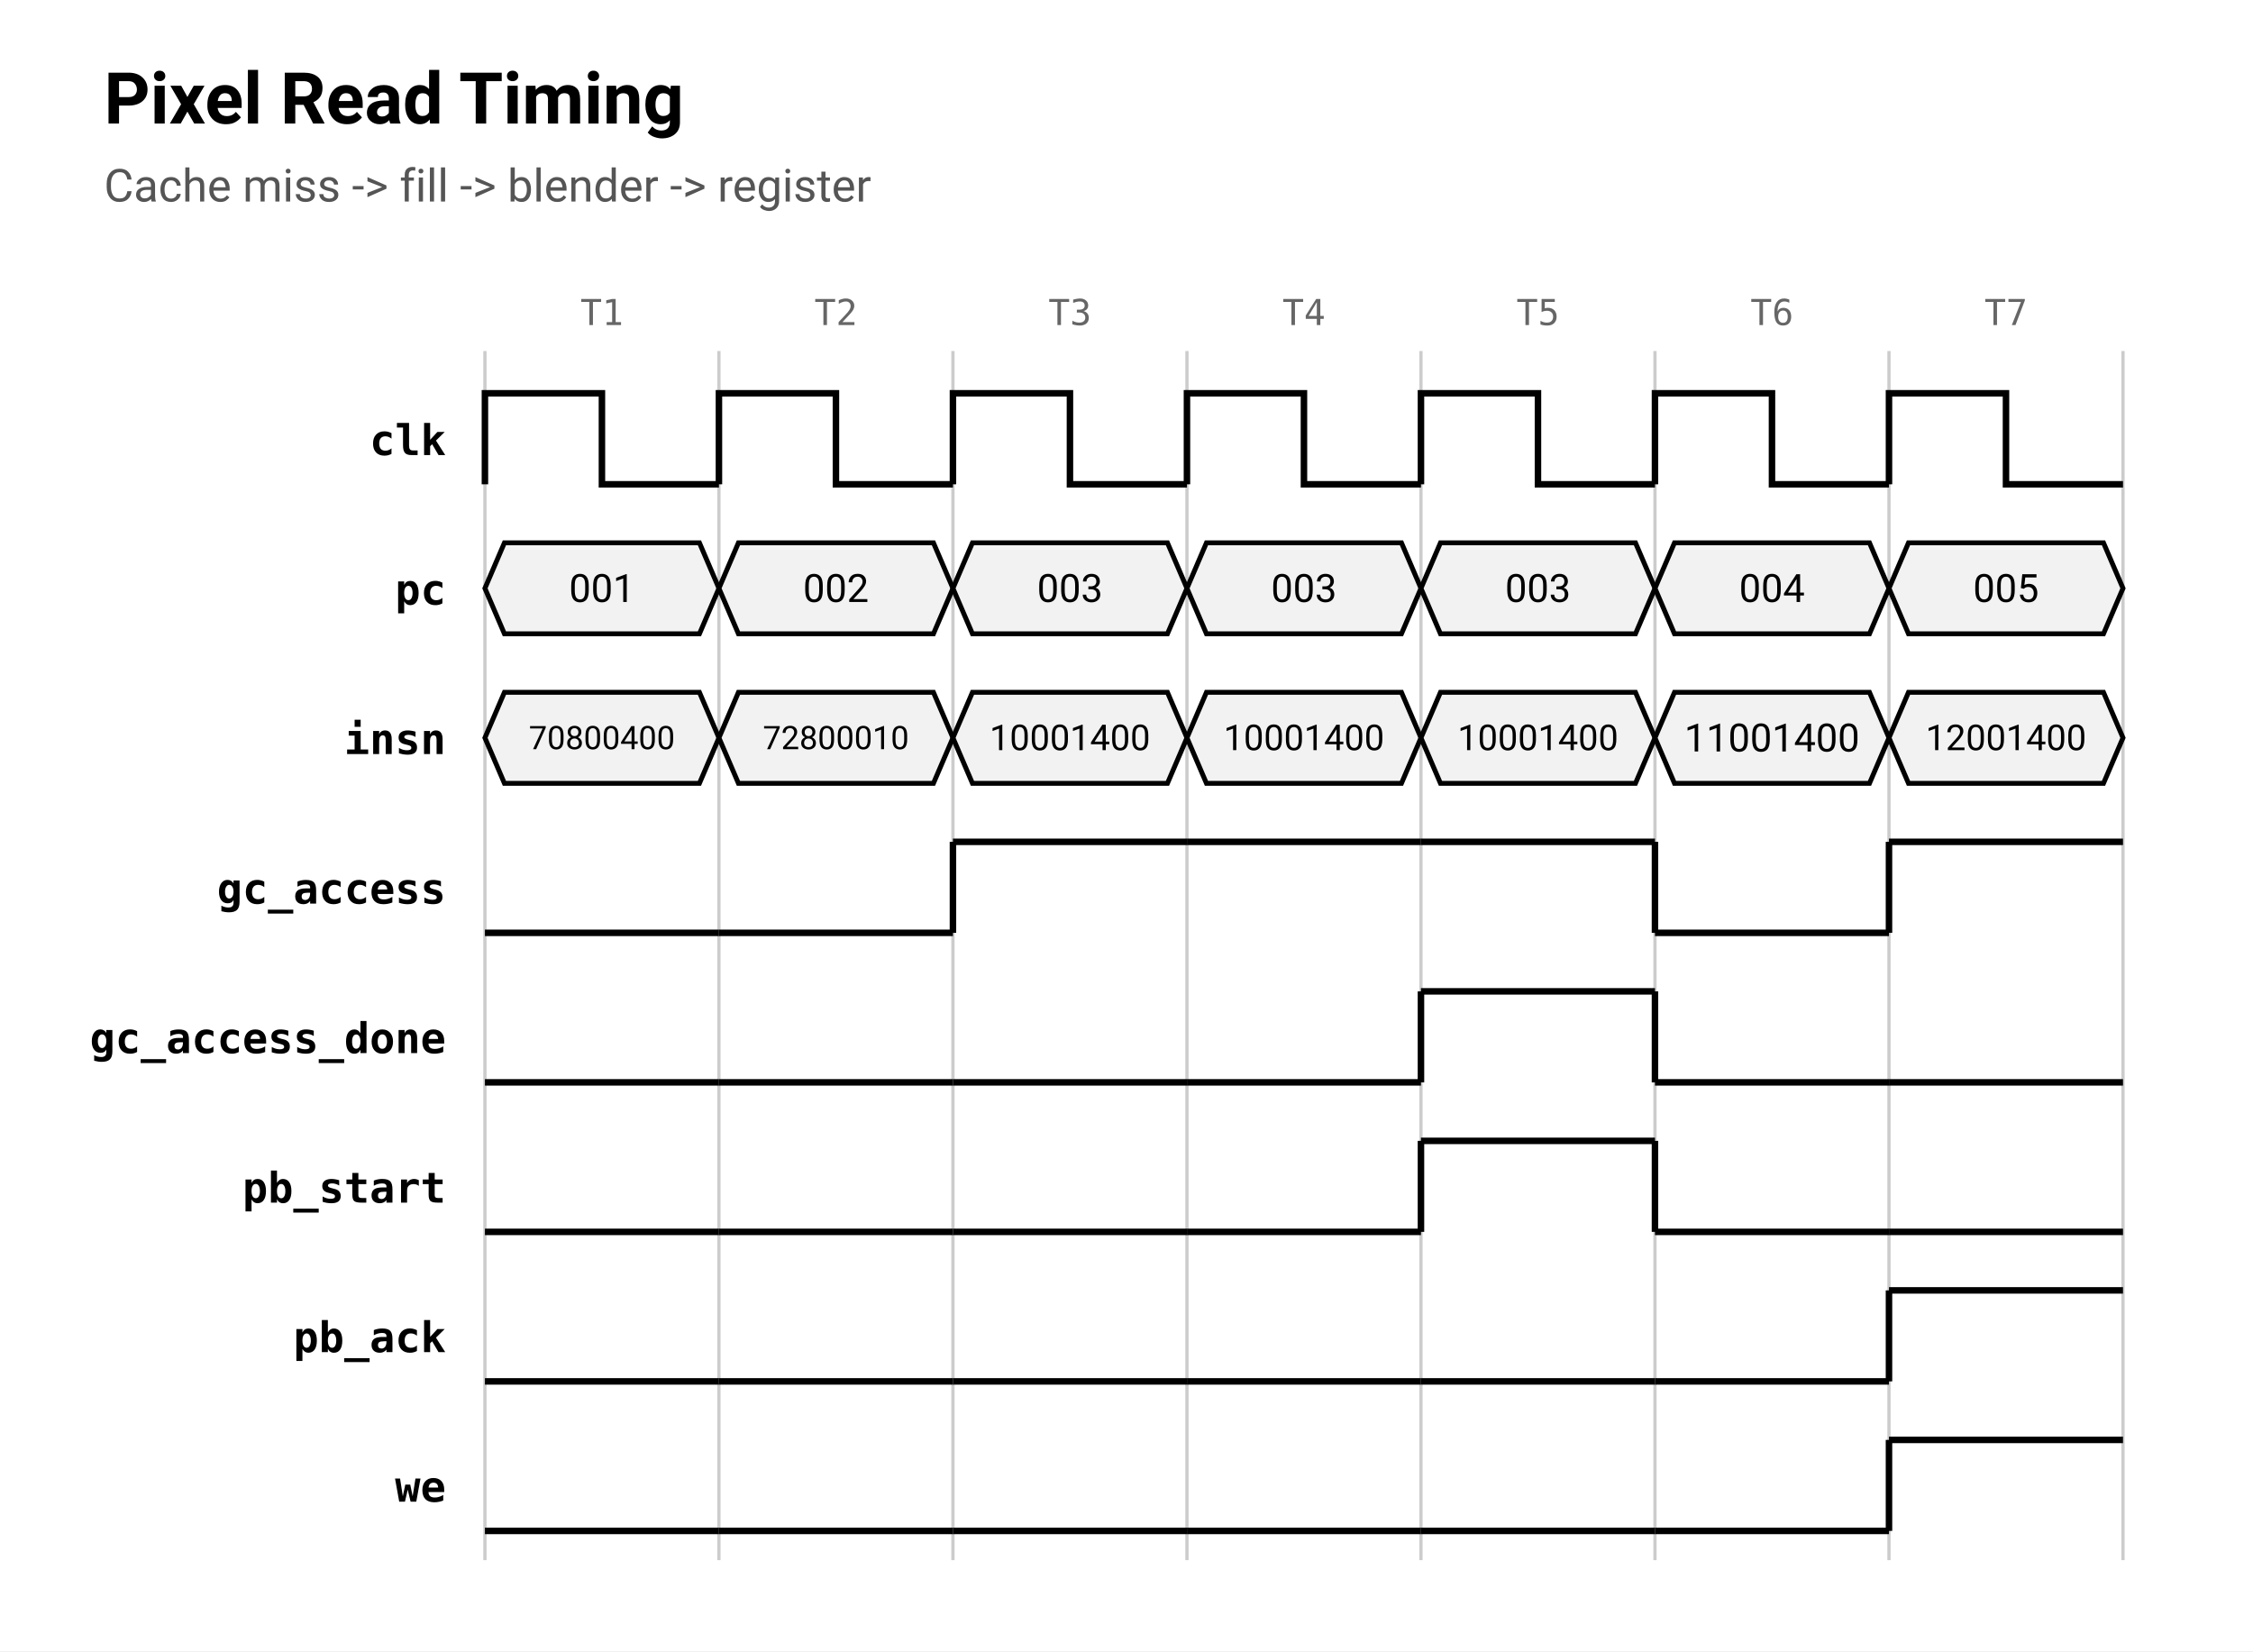
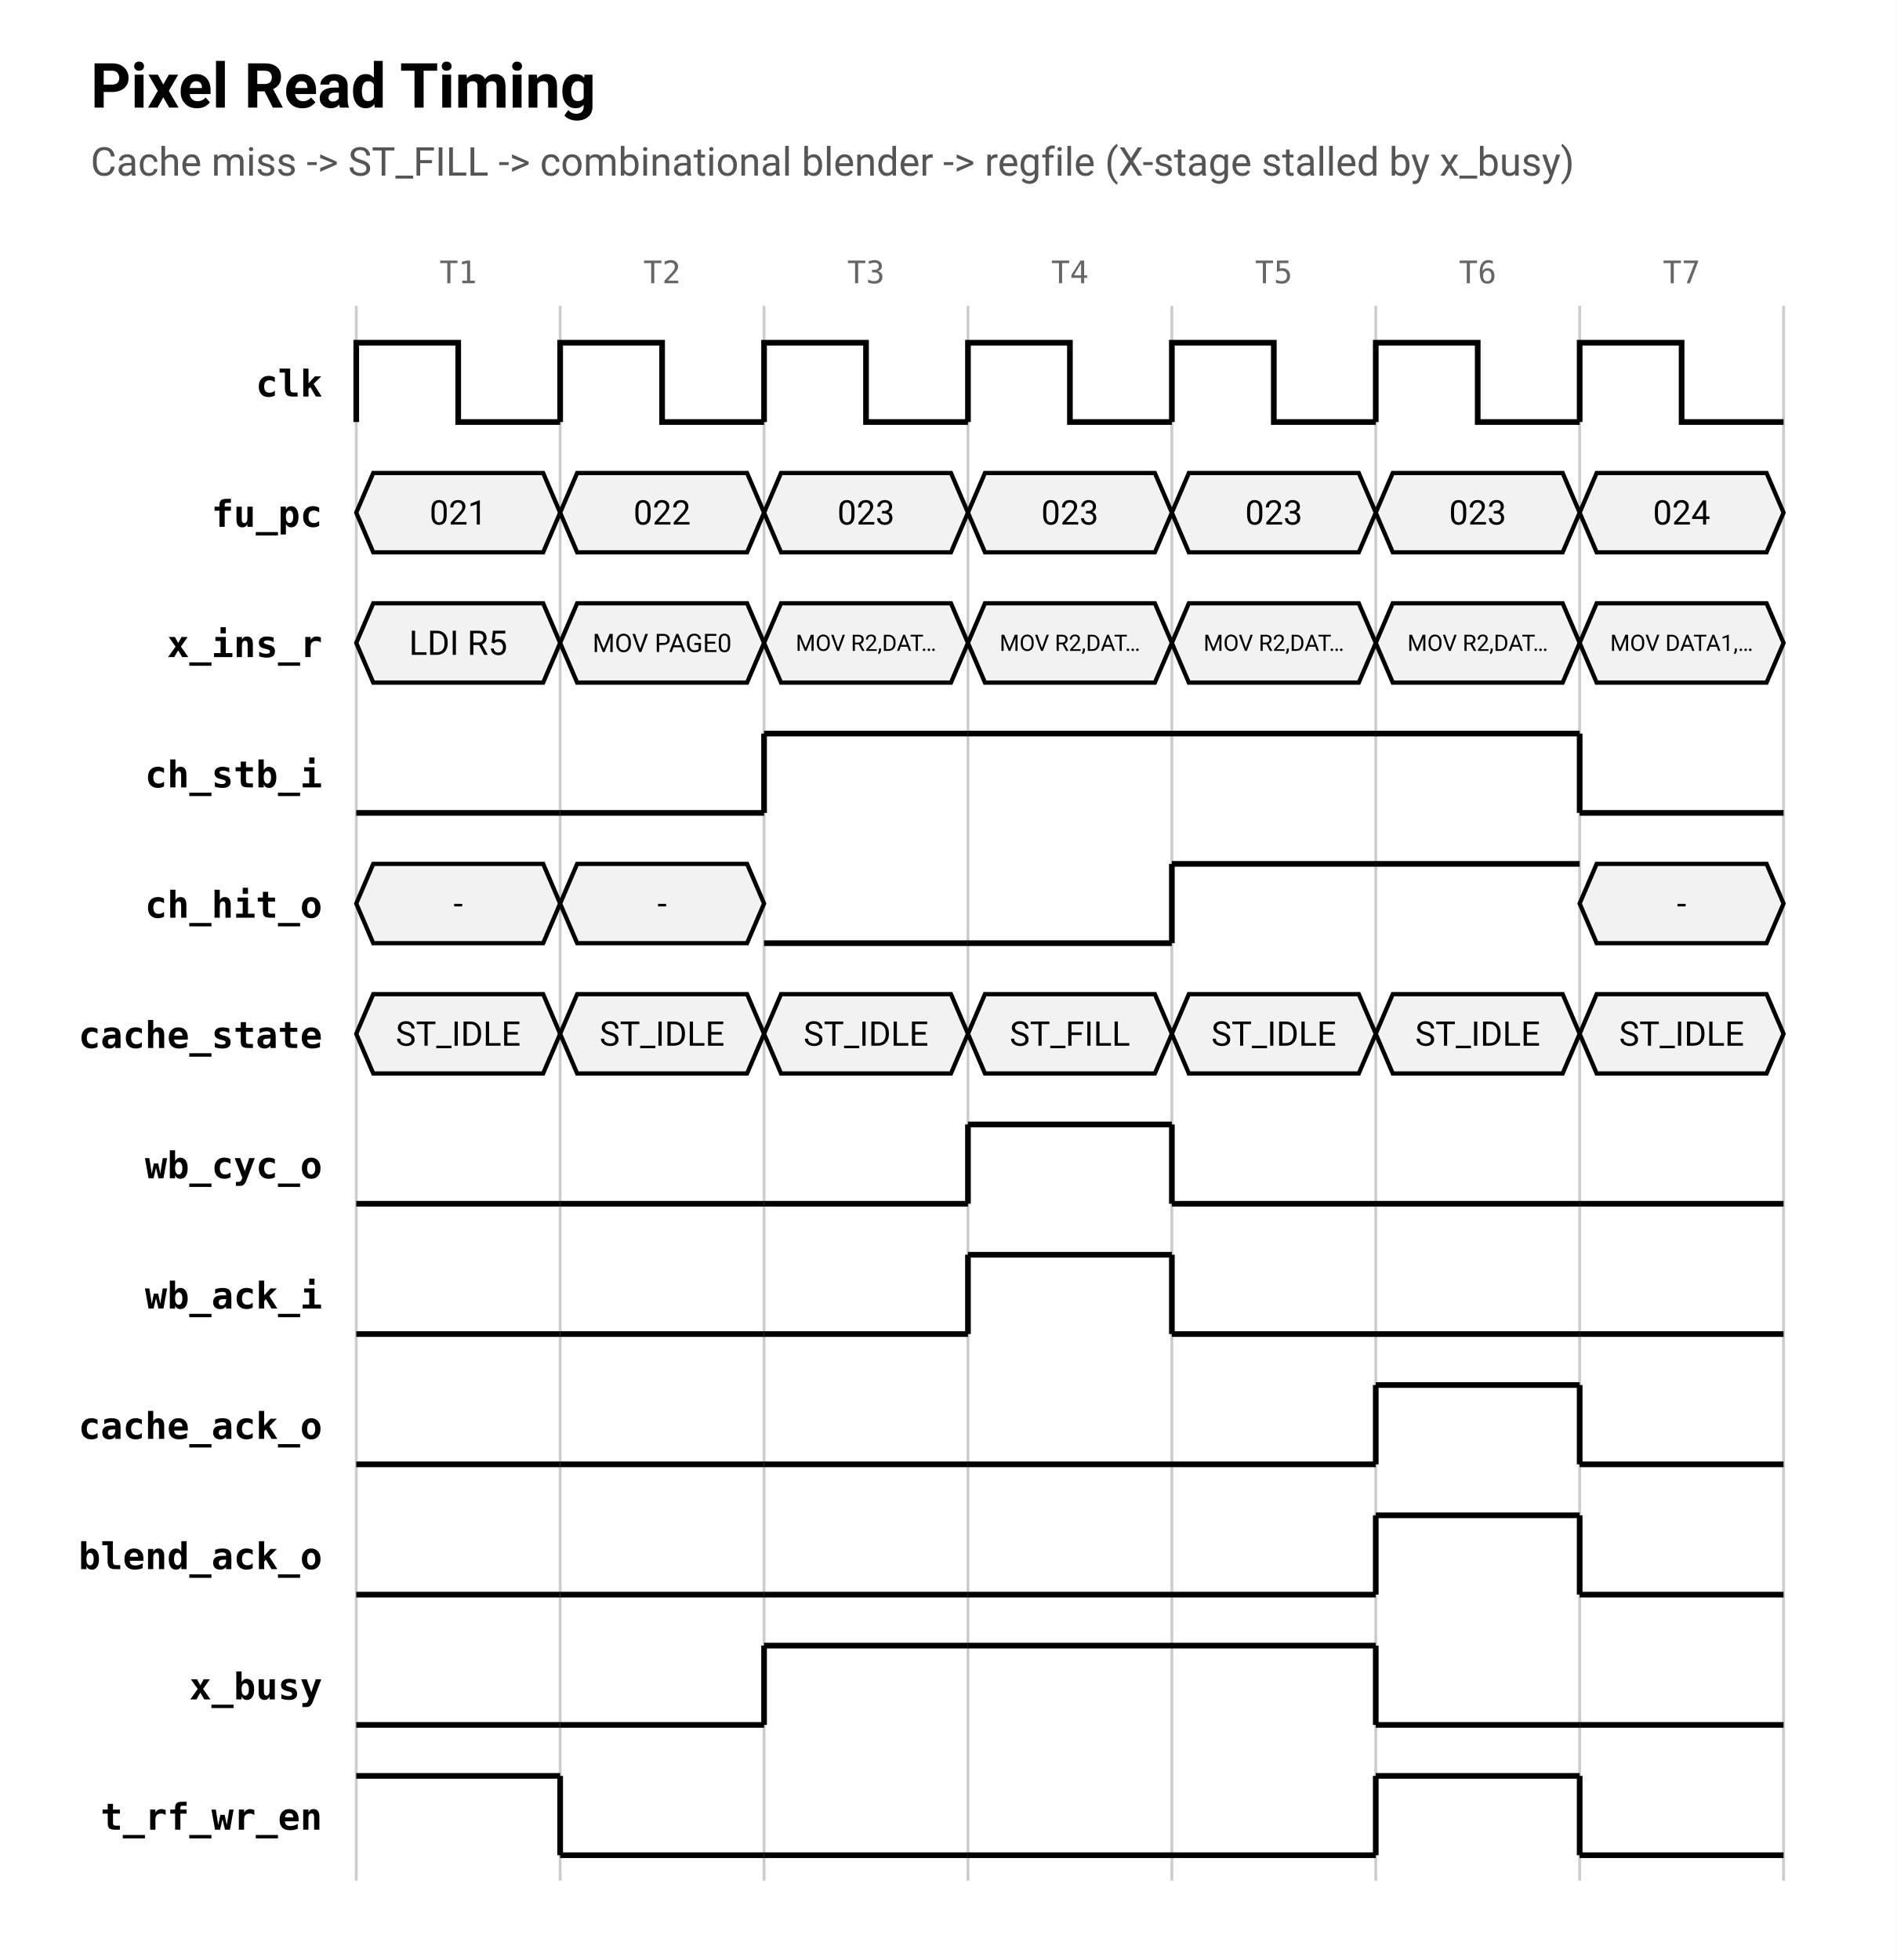
- <svg xmlns="http://www.w3.org/2000/svg" width="693.2" height="508" viewBox="0 0 693.2 508">
+ <svg xmlns="http://www.w3.org/2000/svg" width="669.8" height="692" viewBox="0 0 669.8 692">
  <defs>
    <pattern id="hatch" width="6" height="6" patternUnits="userSpaceOnUse" patternTransform="rotate(45)">
      <rect width="6" height="6" fill="#FFFFFF" />
      <line x1="0" y1="0" x2="0" y2="6" stroke="#B0B0B0" stroke-width="2" />
    </pattern>
    <pattern id="xpat" width="8" height="8" patternUnits="userSpaceOnUse">
      <rect width="8" height="8" fill="#FFFFFF" />
      <path d="M0 0L8 8M8 0L0 8" stroke="#C07070" stroke-width="1" />
    </pattern>
    <marker id="arr" viewBox="0 0 10 10" refX="9" refY="5" markerWidth="8" markerHeight="8" orient="auto">
      <path d="M0 0L10 5L0 10z" fill="#000000" />
    </marker>
  </defs>
  <style>text{font-family:-apple-system,BlinkMacSystemFont,"Segoe UI",Roboto,Helvetica,Arial,sans-serif}.m{font-family:ui-monospace,Menlo,Consolas,"DejaVu Sans Mono",monospace}</style>
-   <rect width="693.2" height="508" fill="#FFFFFF" />
+   <rect width="669.8" height="692" fill="#FFFFFF" />
  <text x="32" y="38" font-size="22" font-weight="700" fill="#000000">Pixel Read Timing</text>
-   <text x="32" y="62" font-size="14" fill="#555555">Cache miss -&gt; fill -&gt; blender -&gt; register</text>
-   <line x1="149.2" y1="108" x2="149.2" y2="480" stroke="#CCCCCC" stroke-width="1" />
-   <text x="185.2" y="100" font-size="11" text-anchor="middle" fill="#666666" class="m">T1</text>
-   <line x1="221.2" y1="108" x2="221.2" y2="480" stroke="#CCCCCC" stroke-width="1" />
-   <text x="257.2" y="100" font-size="11" text-anchor="middle" fill="#666666" class="m">T2</text>
-   <line x1="293.2" y1="108" x2="293.2" y2="480" stroke="#CCCCCC" stroke-width="1" />
-   <text x="329.2" y="100" font-size="11" text-anchor="middle" fill="#666666" class="m">T3</text>
-   <line x1="365.2" y1="108" x2="365.2" y2="480" stroke="#CCCCCC" stroke-width="1" />
-   <text x="401.2" y="100" font-size="11" text-anchor="middle" fill="#666666" class="m">T4</text>
-   <line x1="437.2" y1="108" x2="437.2" y2="480" stroke="#CCCCCC" stroke-width="1" />
-   <text x="473.2" y="100" font-size="11" text-anchor="middle" fill="#666666" class="m">T5</text>
-   <line x1="509.2" y1="108" x2="509.2" y2="480" stroke="#CCCCCC" stroke-width="1" />
-   <text x="545.2" y="100" font-size="11" text-anchor="middle" fill="#666666" class="m">T6</text>
-   <line x1="581.2" y1="108" x2="581.2" y2="480" stroke="#CCCCCC" stroke-width="1" />
-   <text x="617.2" y="100" font-size="11" text-anchor="middle" fill="#666666" class="m">T7</text>
-   <line x1="653.2" y1="108" x2="653.2" y2="480" stroke="#CCCCCC" stroke-width="1" />
-   <text x="137.2" y="140" font-size="13" text-anchor="end" fill="#000000" font-weight="700" class="m">clk</text>
-   <path d="M149.2 149 L149.2 121 L185.2 121 L185.2 149 L221.2 149 M221.2 149 L221.2 121 L257.2 121 L257.2 149 L293.2 149 M293.2 149 L293.2 121 L329.2 121 L329.2 149 L365.2 149 M365.2 149 L365.2 121 L401.2 121 L401.2 149 L437.2 149 M437.2 149 L437.2 121 L473.2 121 L473.2 149 L509.2 149 M509.2 149 L509.2 121 L545.2 121 L545.2 149 L581.2 149 M581.2 149 L581.2 121 L617.2 121 L617.2 149 L653.2 149" fill="none" stroke="#000000" stroke-width="2" />
-   <text x="137.2" y="186" font-size="13" text-anchor="end" fill="#000000" font-weight="700" class="m">pc</text>
-   <polygon points="155.2,167 215.2,167 221.2,181 215.2,195 155.2,195 149.2,181" fill="#F2F2F2" stroke="#000000" stroke-width="1.5" />
-   <text x="185.2" y="185.2" font-size="12" text-anchor="middle" fill="#000000">001</text>
-   <polygon points="227.2,167 287.2,167 293.2,181 287.2,195 227.2,195 221.2,181" fill="#F2F2F2" stroke="#000000" stroke-width="1.5" />
-   <text x="257.2" y="185.2" font-size="12" text-anchor="middle" fill="#000000">002</text>
-   <polygon points="299.2,167 359.2,167 365.2,181 359.2,195 299.2,195 293.2,181" fill="#F2F2F2" stroke="#000000" stroke-width="1.5" />
-   <text x="329.2" y="185.2" font-size="12" text-anchor="middle" fill="#000000">003</text>
-   <polygon points="371.2,167 431.2,167 437.2,181 431.2,195 371.2,195 365.2,181" fill="#F2F2F2" stroke="#000000" stroke-width="1.5" />
-   <text x="401.2" y="185.2" font-size="12" text-anchor="middle" fill="#000000">003</text>
-   <polygon points="443.2,167 503.2,167 509.2,181 503.2,195 443.2,195 437.2,181" fill="#F2F2F2" stroke="#000000" stroke-width="1.5" />
-   <text x="473.2" y="185.2" font-size="12" text-anchor="middle" fill="#000000">003</text>
-   <polygon points="515.2,167 575.2,167 581.2,181 575.2,195 515.2,195 509.2,181" fill="#F2F2F2" stroke="#000000" stroke-width="1.5" />
-   <text x="545.2" y="185.2" font-size="12" text-anchor="middle" fill="#000000">004</text>
-   <polygon points="587.2,167 647.2,167 653.2,181 647.2,195 587.2,195 581.2,181" fill="#F2F2F2" stroke="#000000" stroke-width="1.5" />
-   <text x="617.2" y="185.2" font-size="12" text-anchor="middle" fill="#000000">005</text>
-   <text x="137.2" y="232" font-size="13" text-anchor="end" fill="#000000" font-weight="700" class="m">insn</text>
-   <polygon points="155.2,213 215.2,213 221.2,227 215.2,241 155.2,241 149.2,227" fill="#F2F2F2" stroke="#000000" stroke-width="1.5" />
-   <text x="185.2" y="230.5" font-size="10" text-anchor="middle" fill="#000000">70800400</text>
-   <polygon points="227.2,213 287.2,213 293.2,227 287.2,241 227.2,241 221.2,227" fill="#F2F2F2" stroke="#000000" stroke-width="1.5" />
-   <text x="257.2" y="230.5" font-size="10" text-anchor="middle" fill="#000000">72800010</text>
-   <polygon points="299.2,213 359.2,213 365.2,227 359.2,241 299.2,241 293.2,227" fill="#F2F2F2" stroke="#000000" stroke-width="1.5" />
-   <text x="329.2" y="230.8" font-size="11" text-anchor="middle" fill="#000000">10001400</text>
-   <polygon points="371.2,213 431.2,213 437.2,227 431.2,241 371.2,241 365.2,227" fill="#F2F2F2" stroke="#000000" stroke-width="1.5" />
-   <text x="401.2" y="230.8" font-size="11" text-anchor="middle" fill="#000000">10001400</text>
-   <polygon points="443.2,213 503.2,213 509.2,227 503.2,241 443.2,241 437.2,227" fill="#F2F2F2" stroke="#000000" stroke-width="1.5" />
-   <text x="473.2" y="230.8" font-size="11" text-anchor="middle" fill="#000000">10001400</text>
-   <polygon points="515.2,213 575.2,213 581.2,227 575.2,241 515.2,241 509.2,227" fill="#F2F2F2" stroke="#000000" stroke-width="1.5" />
-   <text x="545.2" y="231.2" font-size="12" text-anchor="middle" fill="#000000">11001400</text>
-   <polygon points="587.2,213 647.2,213 653.2,227 647.2,241 587.2,241 581.2,227" fill="#F2F2F2" stroke="#000000" stroke-width="1.5" />
-   <text x="617.2" y="230.8" font-size="11" text-anchor="middle" fill="#000000">12001400</text>
-   <text x="137.2" y="278" font-size="13" text-anchor="end" fill="#000000" font-weight="700" class="m">gc_access</text>
-   <line x1="149.2" y1="287" x2="221.2" y2="287" stroke="#000000" stroke-width="2" />
-   <line x1="221.2" y1="287" x2="293.2" y2="287" stroke="#000000" stroke-width="2" />
-   <line x1="293.2" y1="259" x2="365.2" y2="259" stroke="#000000" stroke-width="2" />
-   <line x1="293.2" y1="259" x2="293.2" y2="287" stroke="#000000" stroke-width="2" />
-   <line x1="365.2" y1="259" x2="437.2" y2="259" stroke="#000000" stroke-width="2" />
-   <line x1="437.2" y1="259" x2="509.2" y2="259" stroke="#000000" stroke-width="2" />
-   <line x1="509.2" y1="287" x2="581.2" y2="287" stroke="#000000" stroke-width="2" />
-   <line x1="509.2" y1="259" x2="509.2" y2="287" stroke="#000000" stroke-width="2" />
-   <line x1="581.2" y1="259" x2="653.2" y2="259" stroke="#000000" stroke-width="2" />
-   <line x1="581.2" y1="259" x2="581.2" y2="287" stroke="#000000" stroke-width="2" />
-   <text x="137.2" y="324" font-size="13" text-anchor="end" fill="#000000" font-weight="700" class="m">gc_access_done</text>
-   <line x1="149.2" y1="333" x2="221.2" y2="333" stroke="#000000" stroke-width="2" />
-   <line x1="221.2" y1="333" x2="293.2" y2="333" stroke="#000000" stroke-width="2" />
-   <line x1="293.2" y1="333" x2="365.2" y2="333" stroke="#000000" stroke-width="2" />
-   <line x1="365.2" y1="333" x2="437.2" y2="333" stroke="#000000" stroke-width="2" />
-   <line x1="437.2" y1="305" x2="509.2" y2="305" stroke="#000000" stroke-width="2" />
-   <line x1="437.2" y1="305" x2="437.2" y2="333" stroke="#000000" stroke-width="2" />
-   <line x1="509.2" y1="333" x2="581.2" y2="333" stroke="#000000" stroke-width="2" />
-   <line x1="509.2" y1="305" x2="509.2" y2="333" stroke="#000000" stroke-width="2" />
-   <line x1="581.2" y1="333" x2="653.2" y2="333" stroke="#000000" stroke-width="2" />
-   <text x="137.2" y="370" font-size="13" text-anchor="end" fill="#000000" font-weight="700" class="m">pb_start</text>
-   <line x1="149.2" y1="379" x2="221.2" y2="379" stroke="#000000" stroke-width="2" />
-   <line x1="221.2" y1="379" x2="293.2" y2="379" stroke="#000000" stroke-width="2" />
-   <line x1="293.2" y1="379" x2="365.2" y2="379" stroke="#000000" stroke-width="2" />
-   <line x1="365.2" y1="379" x2="437.2" y2="379" stroke="#000000" stroke-width="2" />
-   <line x1="437.2" y1="351" x2="509.2" y2="351" stroke="#000000" stroke-width="2" />
-   <line x1="437.2" y1="351" x2="437.2" y2="379" stroke="#000000" stroke-width="2" />
-   <line x1="509.2" y1="379" x2="581.2" y2="379" stroke="#000000" stroke-width="2" />
-   <line x1="509.2" y1="351" x2="509.2" y2="379" stroke="#000000" stroke-width="2" />
-   <line x1="581.2" y1="379" x2="653.2" y2="379" stroke="#000000" stroke-width="2" />
-   <text x="137.2" y="416" font-size="13" text-anchor="end" fill="#000000" font-weight="700" class="m">pb_ack</text>
-   <line x1="149.2" y1="425" x2="221.2" y2="425" stroke="#000000" stroke-width="2" />
-   <line x1="221.2" y1="425" x2="293.2" y2="425" stroke="#000000" stroke-width="2" />
-   <line x1="293.2" y1="425" x2="365.2" y2="425" stroke="#000000" stroke-width="2" />
-   <line x1="365.2" y1="425" x2="437.2" y2="425" stroke="#000000" stroke-width="2" />
-   <line x1="437.2" y1="425" x2="509.2" y2="425" stroke="#000000" stroke-width="2" />
-   <line x1="509.2" y1="425" x2="581.2" y2="425" stroke="#000000" stroke-width="2" />
-   <line x1="581.2" y1="397" x2="653.2" y2="397" stroke="#000000" stroke-width="2" />
-   <line x1="581.2" y1="397" x2="581.2" y2="425" stroke="#000000" stroke-width="2" />
-   <text x="137.2" y="462" font-size="13" text-anchor="end" fill="#000000" font-weight="700" class="m">we</text>
-   <line x1="149.2" y1="471" x2="221.2" y2="471" stroke="#000000" stroke-width="2" />
-   <line x1="221.2" y1="471" x2="293.2" y2="471" stroke="#000000" stroke-width="2" />
-   <line x1="293.2" y1="471" x2="365.2" y2="471" stroke="#000000" stroke-width="2" />
-   <line x1="365.2" y1="471" x2="437.2" y2="471" stroke="#000000" stroke-width="2" />
-   <line x1="437.2" y1="471" x2="509.2" y2="471" stroke="#000000" stroke-width="2" />
-   <line x1="509.2" y1="471" x2="581.2" y2="471" stroke="#000000" stroke-width="2" />
-   <line x1="581.2" y1="443" x2="653.2" y2="443" stroke="#000000" stroke-width="2" />
-   <line x1="581.2" y1="443" x2="581.2" y2="471" stroke="#000000" stroke-width="2" />
+   <text x="32" y="62" font-size="14" fill="#555555">Cache miss -&gt; ST_FILL -&gt; combinational blender -&gt; regfile (X-stage stalled by x_busy)</text>
+   <line x1="125.8" y1="108" x2="125.8" y2="664" stroke="#CCCCCC" stroke-width="1" />
+   <text x="161.8" y="100" font-size="11" text-anchor="middle" fill="#666666" class="m">T1</text>
+   <line x1="197.8" y1="108" x2="197.8" y2="664" stroke="#CCCCCC" stroke-width="1" />
+   <text x="233.8" y="100" font-size="11" text-anchor="middle" fill="#666666" class="m">T2</text>
+   <line x1="269.8" y1="108" x2="269.8" y2="664" stroke="#CCCCCC" stroke-width="1" />
+   <text x="305.8" y="100" font-size="11" text-anchor="middle" fill="#666666" class="m">T3</text>
+   <line x1="341.8" y1="108" x2="341.8" y2="664" stroke="#CCCCCC" stroke-width="1" />
+   <text x="377.8" y="100" font-size="11" text-anchor="middle" fill="#666666" class="m">T4</text>
+   <line x1="413.8" y1="108" x2="413.8" y2="664" stroke="#CCCCCC" stroke-width="1" />
+   <text x="449.8" y="100" font-size="11" text-anchor="middle" fill="#666666" class="m">T5</text>
+   <line x1="485.8" y1="108" x2="485.8" y2="664" stroke="#CCCCCC" stroke-width="1" />
+   <text x="521.8" y="100" font-size="11" text-anchor="middle" fill="#666666" class="m">T6</text>
+   <line x1="557.8" y1="108" x2="557.8" y2="664" stroke="#CCCCCC" stroke-width="1" />
+   <text x="593.8" y="100" font-size="11" text-anchor="middle" fill="#666666" class="m">T7</text>
+   <line x1="629.8" y1="108" x2="629.8" y2="664" stroke="#CCCCCC" stroke-width="1" />
+   <text x="113.8" y="140" font-size="13" text-anchor="end" fill="#000000" font-weight="700" class="m">clk</text>
+   <path d="M125.8 149 L125.8 121 L161.8 121 L161.8 149 L197.8 149 M197.8 149 L197.8 121 L233.8 121 L233.8 149 L269.8 149 M269.8 149 L269.8 121 L305.8 121 L305.8 149 L341.8 149 M341.8 149 L341.8 121 L377.8 121 L377.8 149 L413.8 149 M413.8 149 L413.8 121 L449.8 121 L449.8 149 L485.8 149 M485.8 149 L485.8 121 L521.8 121 L521.8 149 L557.8 149 M557.8 149 L557.8 121 L593.8 121 L593.8 149 L629.8 149" fill="none" stroke="#000000" stroke-width="2" />
+   <text x="113.8" y="186" font-size="13" text-anchor="end" fill="#000000" font-weight="700" class="m">fu_pc</text>
+   <polygon points="131.8,167 191.8,167 197.8,181 191.8,195 131.8,195 125.8,181" fill="#F2F2F2" stroke="#000000" stroke-width="1.5" />
+   <text x="161.8" y="185.2" font-size="12" text-anchor="middle" fill="#000000">021</text>
+   <polygon points="203.8,167 263.8,167 269.8,181 263.8,195 203.8,195 197.8,181" fill="#F2F2F2" stroke="#000000" stroke-width="1.5" />
+   <text x="233.8" y="185.2" font-size="12" text-anchor="middle" fill="#000000">022</text>
+   <polygon points="275.8,167 335.8,167 341.8,181 335.8,195 275.8,195 269.8,181" fill="#F2F2F2" stroke="#000000" stroke-width="1.5" />
+   <text x="305.8" y="185.2" font-size="12" text-anchor="middle" fill="#000000">023</text>
+   <polygon points="347.8,167 407.8,167 413.8,181 407.8,195 347.8,195 341.8,181" fill="#F2F2F2" stroke="#000000" stroke-width="1.5" />
+   <text x="377.8" y="185.2" font-size="12" text-anchor="middle" fill="#000000">023</text>
+   <polygon points="419.8,167 479.8,167 485.8,181 479.8,195 419.8,195 413.8,181" fill="#F2F2F2" stroke="#000000" stroke-width="1.5" />
+   <text x="449.8" y="185.2" font-size="12" text-anchor="middle" fill="#000000">023</text>
+   <polygon points="491.8,167 551.8,167 557.8,181 551.8,195 491.8,195 485.8,181" fill="#F2F2F2" stroke="#000000" stroke-width="1.5" />
+   <text x="521.8" y="185.2" font-size="12" text-anchor="middle" fill="#000000">023</text>
+   <polygon points="563.8,167 623.8,167 629.8,181 623.8,195 563.8,195 557.8,181" fill="#F2F2F2" stroke="#000000" stroke-width="1.5" />
+   <text x="593.8" y="185.2" font-size="12" text-anchor="middle" fill="#000000">024</text>
+   <text x="113.8" y="232" font-size="13" text-anchor="end" fill="#000000" font-weight="700" class="m">x_ins_r</text>
+   <polygon points="131.8,213 191.8,213 197.8,227 191.8,241 131.8,241 125.8,227" fill="#F2F2F2" stroke="#000000" stroke-width="1.5" />
+   <text x="161.8" y="231.2" font-size="12" text-anchor="middle" fill="#000000">LDI R5</text>
+   <polygon points="203.8,213 263.8,213 269.8,227 263.8,241 203.8,241 197.8,227" fill="#F2F2F2" stroke="#000000" stroke-width="1.5" />
+   <text x="233.8" y="230.2" font-size="9" text-anchor="middle" fill="#000000">MOV PAGE0</text>
+   <polygon points="275.8,213 335.8,213 341.8,227 335.8,241 275.8,241 269.8,227" fill="#F2F2F2" stroke="#000000" stroke-width="1.5" />
+   <text x="305.8" y="229.8" font-size="8" text-anchor="middle" fill="#000000">MOV R2,DAT…</text>
+   <polygon points="347.8,213 407.8,213 413.8,227 407.8,241 347.8,241 341.8,227" fill="#F2F2F2" stroke="#000000" stroke-width="1.5" />
+   <text x="377.8" y="229.8" font-size="8" text-anchor="middle" fill="#000000">MOV R2,DAT…</text>
+   <polygon points="419.8,213 479.8,213 485.8,227 479.8,241 419.8,241 413.8,227" fill="#F2F2F2" stroke="#000000" stroke-width="1.5" />
+   <text x="449.8" y="229.8" font-size="8" text-anchor="middle" fill="#000000">MOV R2,DAT…</text>
+   <polygon points="491.8,213 551.8,213 557.8,227 551.8,241 491.8,241 485.8,227" fill="#F2F2F2" stroke="#000000" stroke-width="1.5" />
+   <text x="521.8" y="229.8" font-size="8" text-anchor="middle" fill="#000000">MOV R2,DAT…</text>
+   <polygon points="563.8,213 623.8,213 629.8,227 623.8,241 563.8,241 557.8,227" fill="#F2F2F2" stroke="#000000" stroke-width="1.5" />
+   <text x="593.8" y="229.8" font-size="8" text-anchor="middle" fill="#000000">MOV DATA1,…</text>
+   <text x="113.8" y="278" font-size="13" text-anchor="end" fill="#000000" font-weight="700" class="m">ch_stb_i</text>
+   <line x1="125.8" y1="287" x2="197.8" y2="287" stroke="#000000" stroke-width="2" />
+   <line x1="197.8" y1="287" x2="269.8" y2="287" stroke="#000000" stroke-width="2" />
+   <line x1="269.8" y1="259" x2="341.8" y2="259" stroke="#000000" stroke-width="2" />
+   <line x1="269.8" y1="259" x2="269.8" y2="287" stroke="#000000" stroke-width="2" />
+   <line x1="341.8" y1="259" x2="413.8" y2="259" stroke="#000000" stroke-width="2" />
+   <line x1="413.8" y1="259" x2="485.8" y2="259" stroke="#000000" stroke-width="2" />
+   <line x1="485.8" y1="259" x2="557.8" y2="259" stroke="#000000" stroke-width="2" />
+   <line x1="557.8" y1="287" x2="629.8" y2="287" stroke="#000000" stroke-width="2" />
+   <line x1="557.8" y1="259" x2="557.8" y2="287" stroke="#000000" stroke-width="2" />
+   <text x="113.8" y="324" font-size="13" text-anchor="end" fill="#000000" font-weight="700" class="m">ch_hit_o</text>
+   <polygon points="131.8,305 191.8,305 197.8,319 191.8,333 131.8,333 125.8,319" fill="#F2F2F2" stroke="#000000" stroke-width="1.5" />
+   <text x="161.8" y="323.2" font-size="12" text-anchor="middle" fill="#000000">-</text>
+   <polygon points="203.8,305 263.8,305 269.8,319 263.8,333 203.8,333 197.8,319" fill="#F2F2F2" stroke="#000000" stroke-width="1.5" />
+   <text x="233.8" y="323.2" font-size="12" text-anchor="middle" fill="#000000">-</text>
+   <line x1="269.8" y1="333" x2="341.8" y2="333" stroke="#000000" stroke-width="2" />
+   <line x1="341.8" y1="333" x2="413.8" y2="333" stroke="#000000" stroke-width="2" />
+   <line x1="413.8" y1="305" x2="485.8" y2="305" stroke="#000000" stroke-width="2" />
+   <line x1="413.8" y1="305" x2="413.8" y2="333" stroke="#000000" stroke-width="2" />
+   <line x1="485.8" y1="305" x2="557.8" y2="305" stroke="#000000" stroke-width="2" />
+   <polygon points="563.8,305 623.8,305 629.8,319 623.8,333 563.8,333 557.8,319" fill="#F2F2F2" stroke="#000000" stroke-width="1.5" />
+   <text x="593.8" y="323.2" font-size="12" text-anchor="middle" fill="#000000">-</text>
+   <text x="113.8" y="370" font-size="13" text-anchor="end" fill="#000000" font-weight="700" class="m">cache_state</text>
+   <polygon points="131.8,351 191.8,351 197.8,365 191.8,379 131.8,379 125.8,365" fill="#F2F2F2" stroke="#000000" stroke-width="1.5" />
+   <text x="161.8" y="369.2" font-size="12" text-anchor="middle" fill="#000000">ST_IDLE</text>
+   <polygon points="203.8,351 263.8,351 269.8,365 263.8,379 203.8,379 197.8,365" fill="#F2F2F2" stroke="#000000" stroke-width="1.5" />
+   <text x="233.8" y="369.2" font-size="12" text-anchor="middle" fill="#000000">ST_IDLE</text>
+   <polygon points="275.8,351 335.8,351 341.8,365 335.8,379 275.8,379 269.8,365" fill="#F2F2F2" stroke="#000000" stroke-width="1.5" />
+   <text x="305.8" y="369.2" font-size="12" text-anchor="middle" fill="#000000">ST_IDLE</text>
+   <polygon points="347.8,351 407.8,351 413.8,365 407.8,379 347.8,379 341.8,365" fill="#F2F2F2" stroke="#000000" stroke-width="1.5" />
+   <text x="377.8" y="369.2" font-size="12" text-anchor="middle" fill="#000000">ST_FILL</text>
+   <polygon points="419.8,351 479.8,351 485.8,365 479.8,379 419.8,379 413.8,365" fill="#F2F2F2" stroke="#000000" stroke-width="1.5" />
+   <text x="449.8" y="369.2" font-size="12" text-anchor="middle" fill="#000000">ST_IDLE</text>
+   <polygon points="491.8,351 551.8,351 557.8,365 551.8,379 491.8,379 485.8,365" fill="#F2F2F2" stroke="#000000" stroke-width="1.5" />
+   <text x="521.8" y="369.2" font-size="12" text-anchor="middle" fill="#000000">ST_IDLE</text>
+   <polygon points="563.8,351 623.8,351 629.8,365 623.8,379 563.8,379 557.8,365" fill="#F2F2F2" stroke="#000000" stroke-width="1.5" />
+   <text x="593.8" y="369.2" font-size="12" text-anchor="middle" fill="#000000">ST_IDLE</text>
+   <text x="113.8" y="416" font-size="13" text-anchor="end" fill="#000000" font-weight="700" class="m">wb_cyc_o</text>
+   <line x1="125.8" y1="425" x2="197.8" y2="425" stroke="#000000" stroke-width="2" />
+   <line x1="197.8" y1="425" x2="269.8" y2="425" stroke="#000000" stroke-width="2" />
+   <line x1="269.8" y1="425" x2="341.8" y2="425" stroke="#000000" stroke-width="2" />
+   <line x1="341.8" y1="397" x2="413.8" y2="397" stroke="#000000" stroke-width="2" />
+   <line x1="341.8" y1="397" x2="341.8" y2="425" stroke="#000000" stroke-width="2" />
+   <line x1="413.8" y1="425" x2="485.8" y2="425" stroke="#000000" stroke-width="2" />
+   <line x1="413.8" y1="397" x2="413.8" y2="425" stroke="#000000" stroke-width="2" />
+   <line x1="485.8" y1="425" x2="557.8" y2="425" stroke="#000000" stroke-width="2" />
+   <line x1="557.8" y1="425" x2="629.8" y2="425" stroke="#000000" stroke-width="2" />
+   <text x="113.8" y="462" font-size="13" text-anchor="end" fill="#000000" font-weight="700" class="m">wb_ack_i</text>
+   <line x1="125.8" y1="471" x2="197.8" y2="471" stroke="#000000" stroke-width="2" />
+   <line x1="197.8" y1="471" x2="269.8" y2="471" stroke="#000000" stroke-width="2" />
+   <line x1="269.8" y1="471" x2="341.8" y2="471" stroke="#000000" stroke-width="2" />
+   <line x1="341.8" y1="443" x2="413.8" y2="443" stroke="#000000" stroke-width="2" />
+   <line x1="341.8" y1="443" x2="341.8" y2="471" stroke="#000000" stroke-width="2" />
+   <line x1="413.8" y1="471" x2="485.8" y2="471" stroke="#000000" stroke-width="2" />
+   <line x1="413.8" y1="443" x2="413.8" y2="471" stroke="#000000" stroke-width="2" />
+   <line x1="485.8" y1="471" x2="557.8" y2="471" stroke="#000000" stroke-width="2" />
+   <line x1="557.8" y1="471" x2="629.8" y2="471" stroke="#000000" stroke-width="2" />
+   <text x="113.8" y="508" font-size="13" text-anchor="end" fill="#000000" font-weight="700" class="m">cache_ack_o</text>
+   <line x1="125.8" y1="517" x2="197.8" y2="517" stroke="#000000" stroke-width="2" />
+   <line x1="197.8" y1="517" x2="269.8" y2="517" stroke="#000000" stroke-width="2" />
+   <line x1="269.8" y1="517" x2="341.8" y2="517" stroke="#000000" stroke-width="2" />
+   <line x1="341.8" y1="517" x2="413.8" y2="517" stroke="#000000" stroke-width="2" />
+   <line x1="413.8" y1="517" x2="485.8" y2="517" stroke="#000000" stroke-width="2" />
+   <line x1="485.8" y1="489" x2="557.8" y2="489" stroke="#000000" stroke-width="2" />
+   <line x1="485.8" y1="489" x2="485.8" y2="517" stroke="#000000" stroke-width="2" />
+   <line x1="557.8" y1="517" x2="629.8" y2="517" stroke="#000000" stroke-width="2" />
+   <line x1="557.8" y1="489" x2="557.8" y2="517" stroke="#000000" stroke-width="2" />
+   <text x="113.8" y="554" font-size="13" text-anchor="end" fill="#000000" font-weight="700" class="m">blend_ack_o</text>
+   <line x1="125.8" y1="563" x2="197.8" y2="563" stroke="#000000" stroke-width="2" />
+   <line x1="197.8" y1="563" x2="269.8" y2="563" stroke="#000000" stroke-width="2" />
+   <line x1="269.8" y1="563" x2="341.8" y2="563" stroke="#000000" stroke-width="2" />
+   <line x1="341.8" y1="563" x2="413.8" y2="563" stroke="#000000" stroke-width="2" />
+   <line x1="413.8" y1="563" x2="485.8" y2="563" stroke="#000000" stroke-width="2" />
+   <line x1="485.8" y1="535" x2="557.8" y2="535" stroke="#000000" stroke-width="2" />
+   <line x1="485.8" y1="535" x2="485.8" y2="563" stroke="#000000" stroke-width="2" />
+   <line x1="557.8" y1="563" x2="629.8" y2="563" stroke="#000000" stroke-width="2" />
+   <line x1="557.8" y1="535" x2="557.8" y2="563" stroke="#000000" stroke-width="2" />
+   <text x="113.8" y="600" font-size="13" text-anchor="end" fill="#000000" font-weight="700" class="m">x_busy</text>
+   <line x1="125.8" y1="609" x2="197.8" y2="609" stroke="#000000" stroke-width="2" />
+   <line x1="197.8" y1="609" x2="269.8" y2="609" stroke="#000000" stroke-width="2" />
+   <line x1="269.8" y1="581" x2="341.8" y2="581" stroke="#000000" stroke-width="2" />
+   <line x1="269.8" y1="581" x2="269.8" y2="609" stroke="#000000" stroke-width="2" />
+   <line x1="341.8" y1="581" x2="413.8" y2="581" stroke="#000000" stroke-width="2" />
+   <line x1="413.8" y1="581" x2="485.8" y2="581" stroke="#000000" stroke-width="2" />
+   <line x1="485.8" y1="609" x2="557.8" y2="609" stroke="#000000" stroke-width="2" />
+   <line x1="485.8" y1="581" x2="485.8" y2="609" stroke="#000000" stroke-width="2" />
+   <line x1="557.8" y1="609" x2="629.8" y2="609" stroke="#000000" stroke-width="2" />
+   <text x="113.8" y="646" font-size="13" text-anchor="end" fill="#000000" font-weight="700" class="m">t_rf_wr_en</text>
+   <line x1="125.8" y1="627" x2="197.8" y2="627" stroke="#000000" stroke-width="2" />
+   <line x1="197.8" y1="655" x2="269.8" y2="655" stroke="#000000" stroke-width="2" />
+   <line x1="197.8" y1="627" x2="197.8" y2="655" stroke="#000000" stroke-width="2" />
+   <line x1="269.8" y1="655" x2="341.8" y2="655" stroke="#000000" stroke-width="2" />
+   <line x1="341.8" y1="655" x2="413.8" y2="655" stroke="#000000" stroke-width="2" />
+   <line x1="413.8" y1="655" x2="485.8" y2="655" stroke="#000000" stroke-width="2" />
+   <line x1="485.8" y1="627" x2="557.8" y2="627" stroke="#000000" stroke-width="2" />
+   <line x1="485.8" y1="627" x2="485.8" y2="655" stroke="#000000" stroke-width="2" />
+   <line x1="557.8" y1="655" x2="629.8" y2="655" stroke="#000000" stroke-width="2" />
+   <line x1="557.8" y1="627" x2="557.8" y2="655" stroke="#000000" stroke-width="2" />
</svg>
